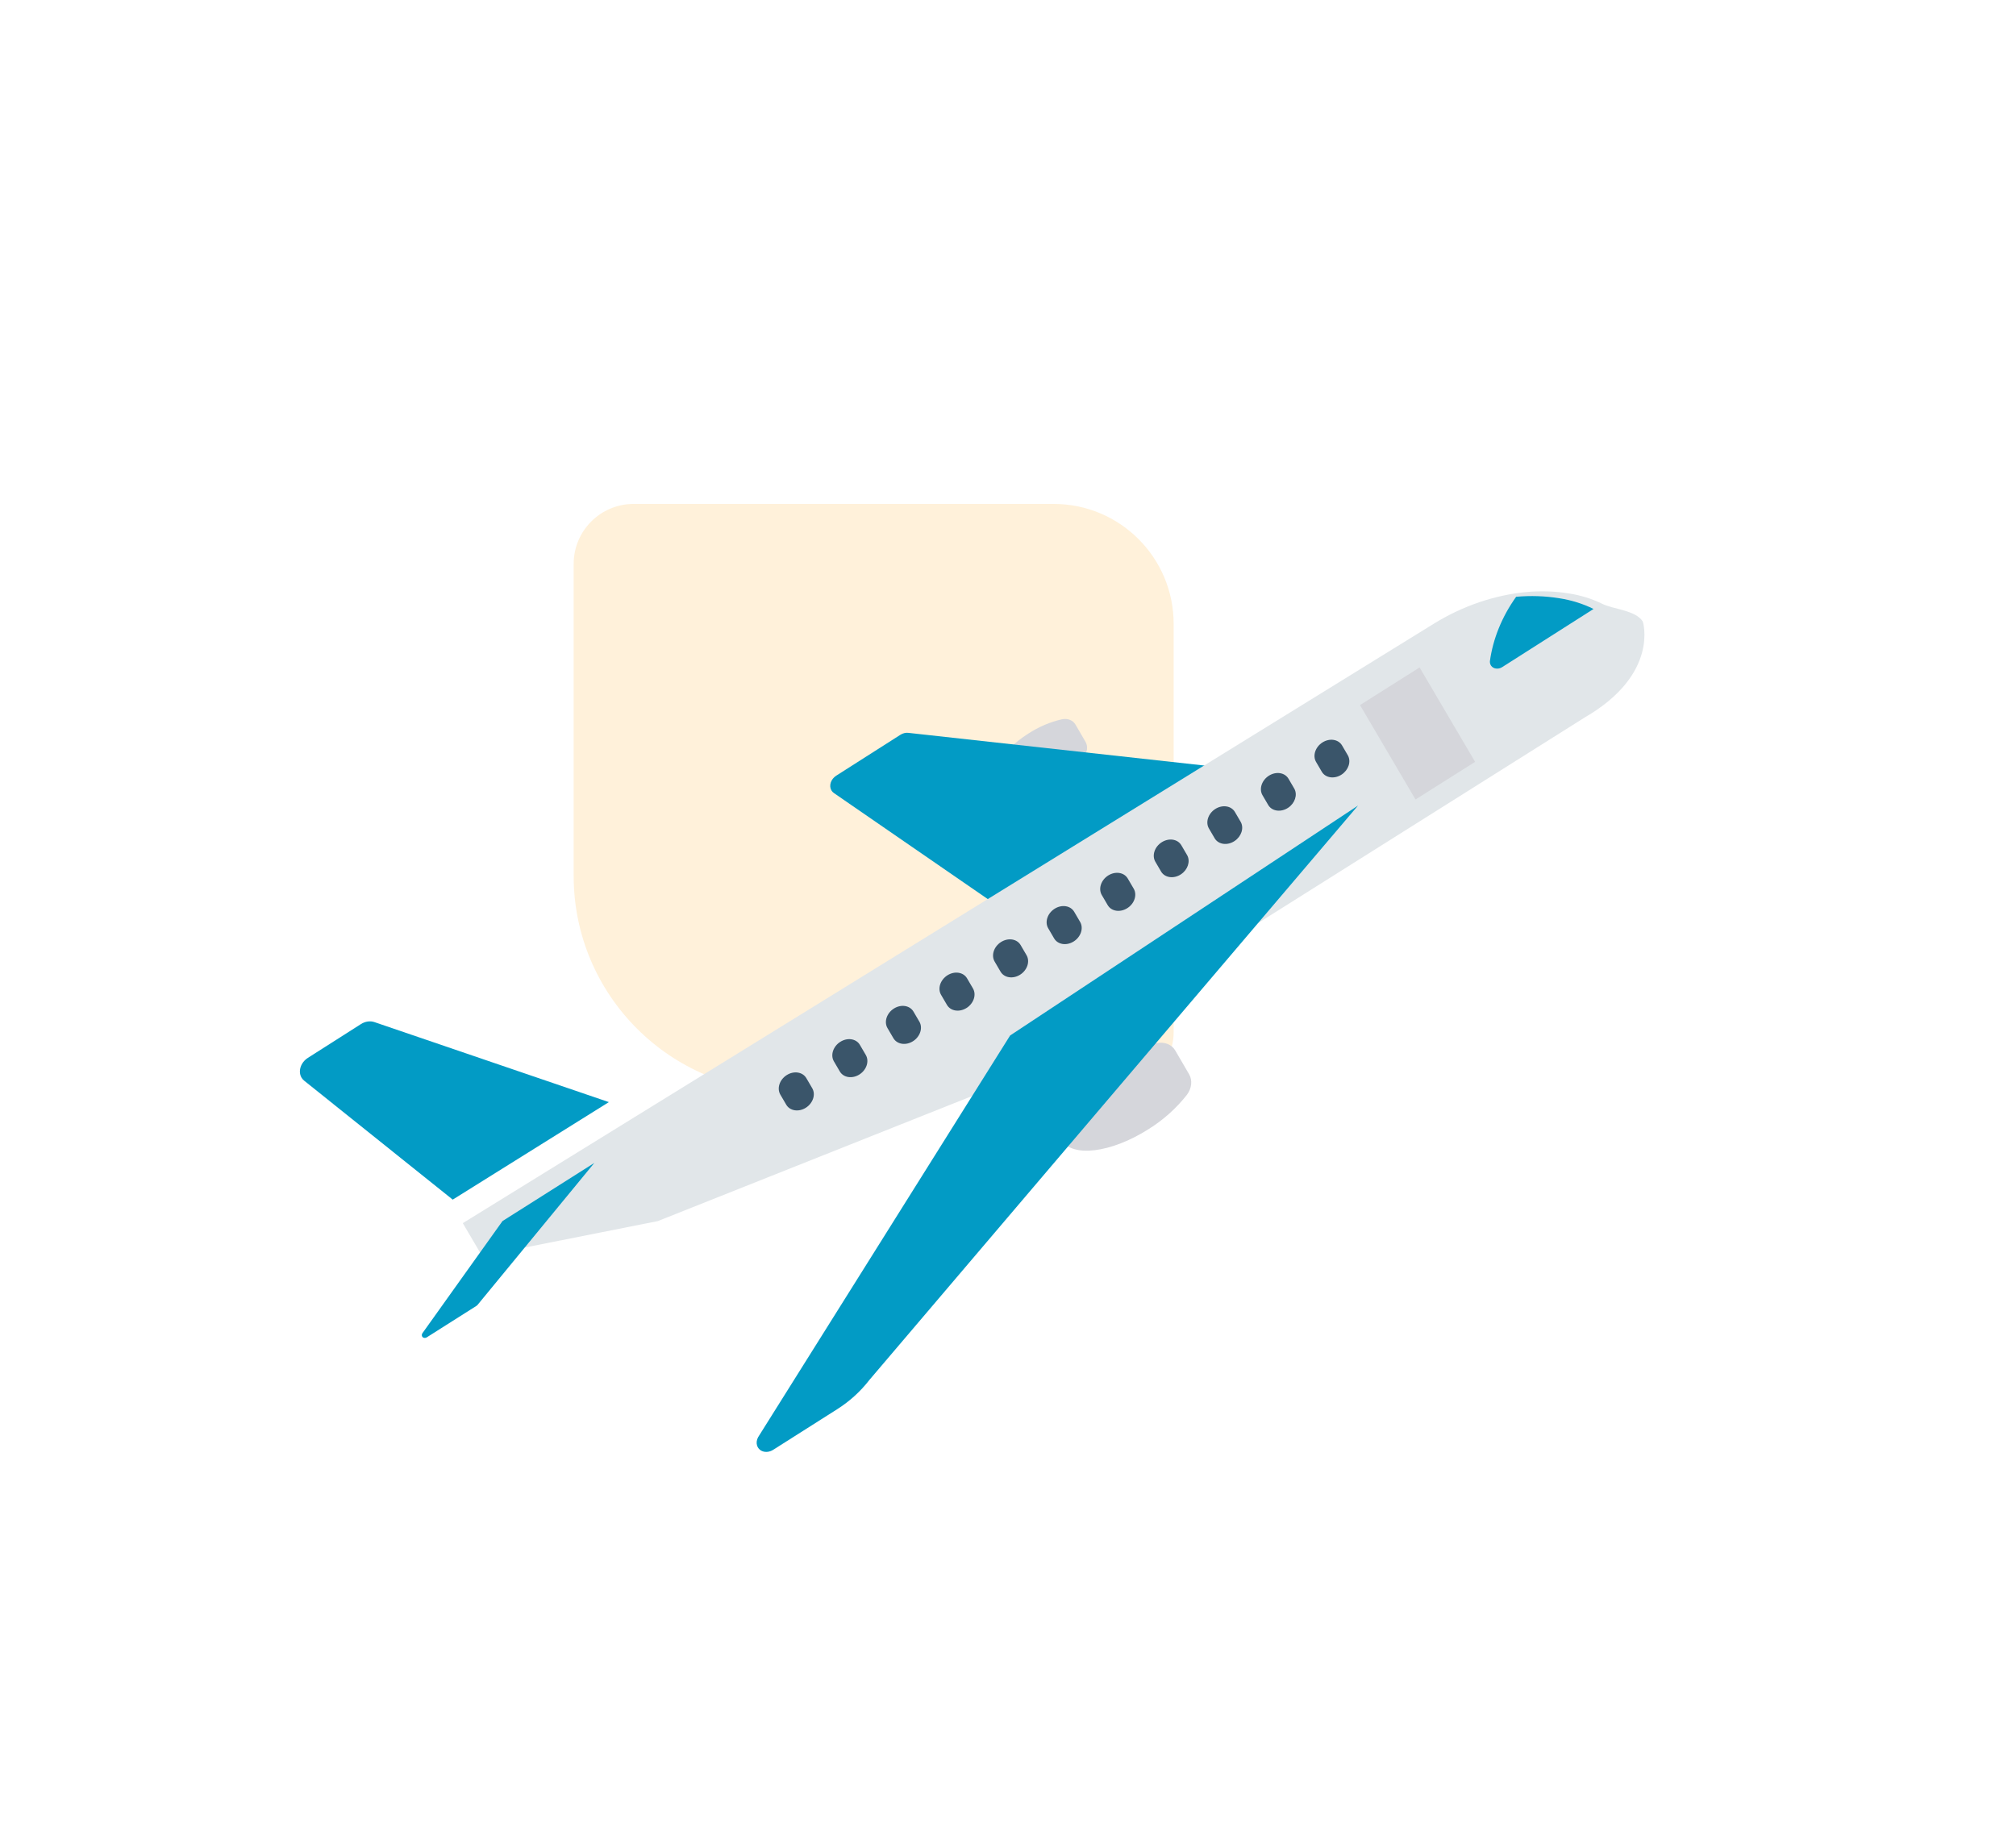
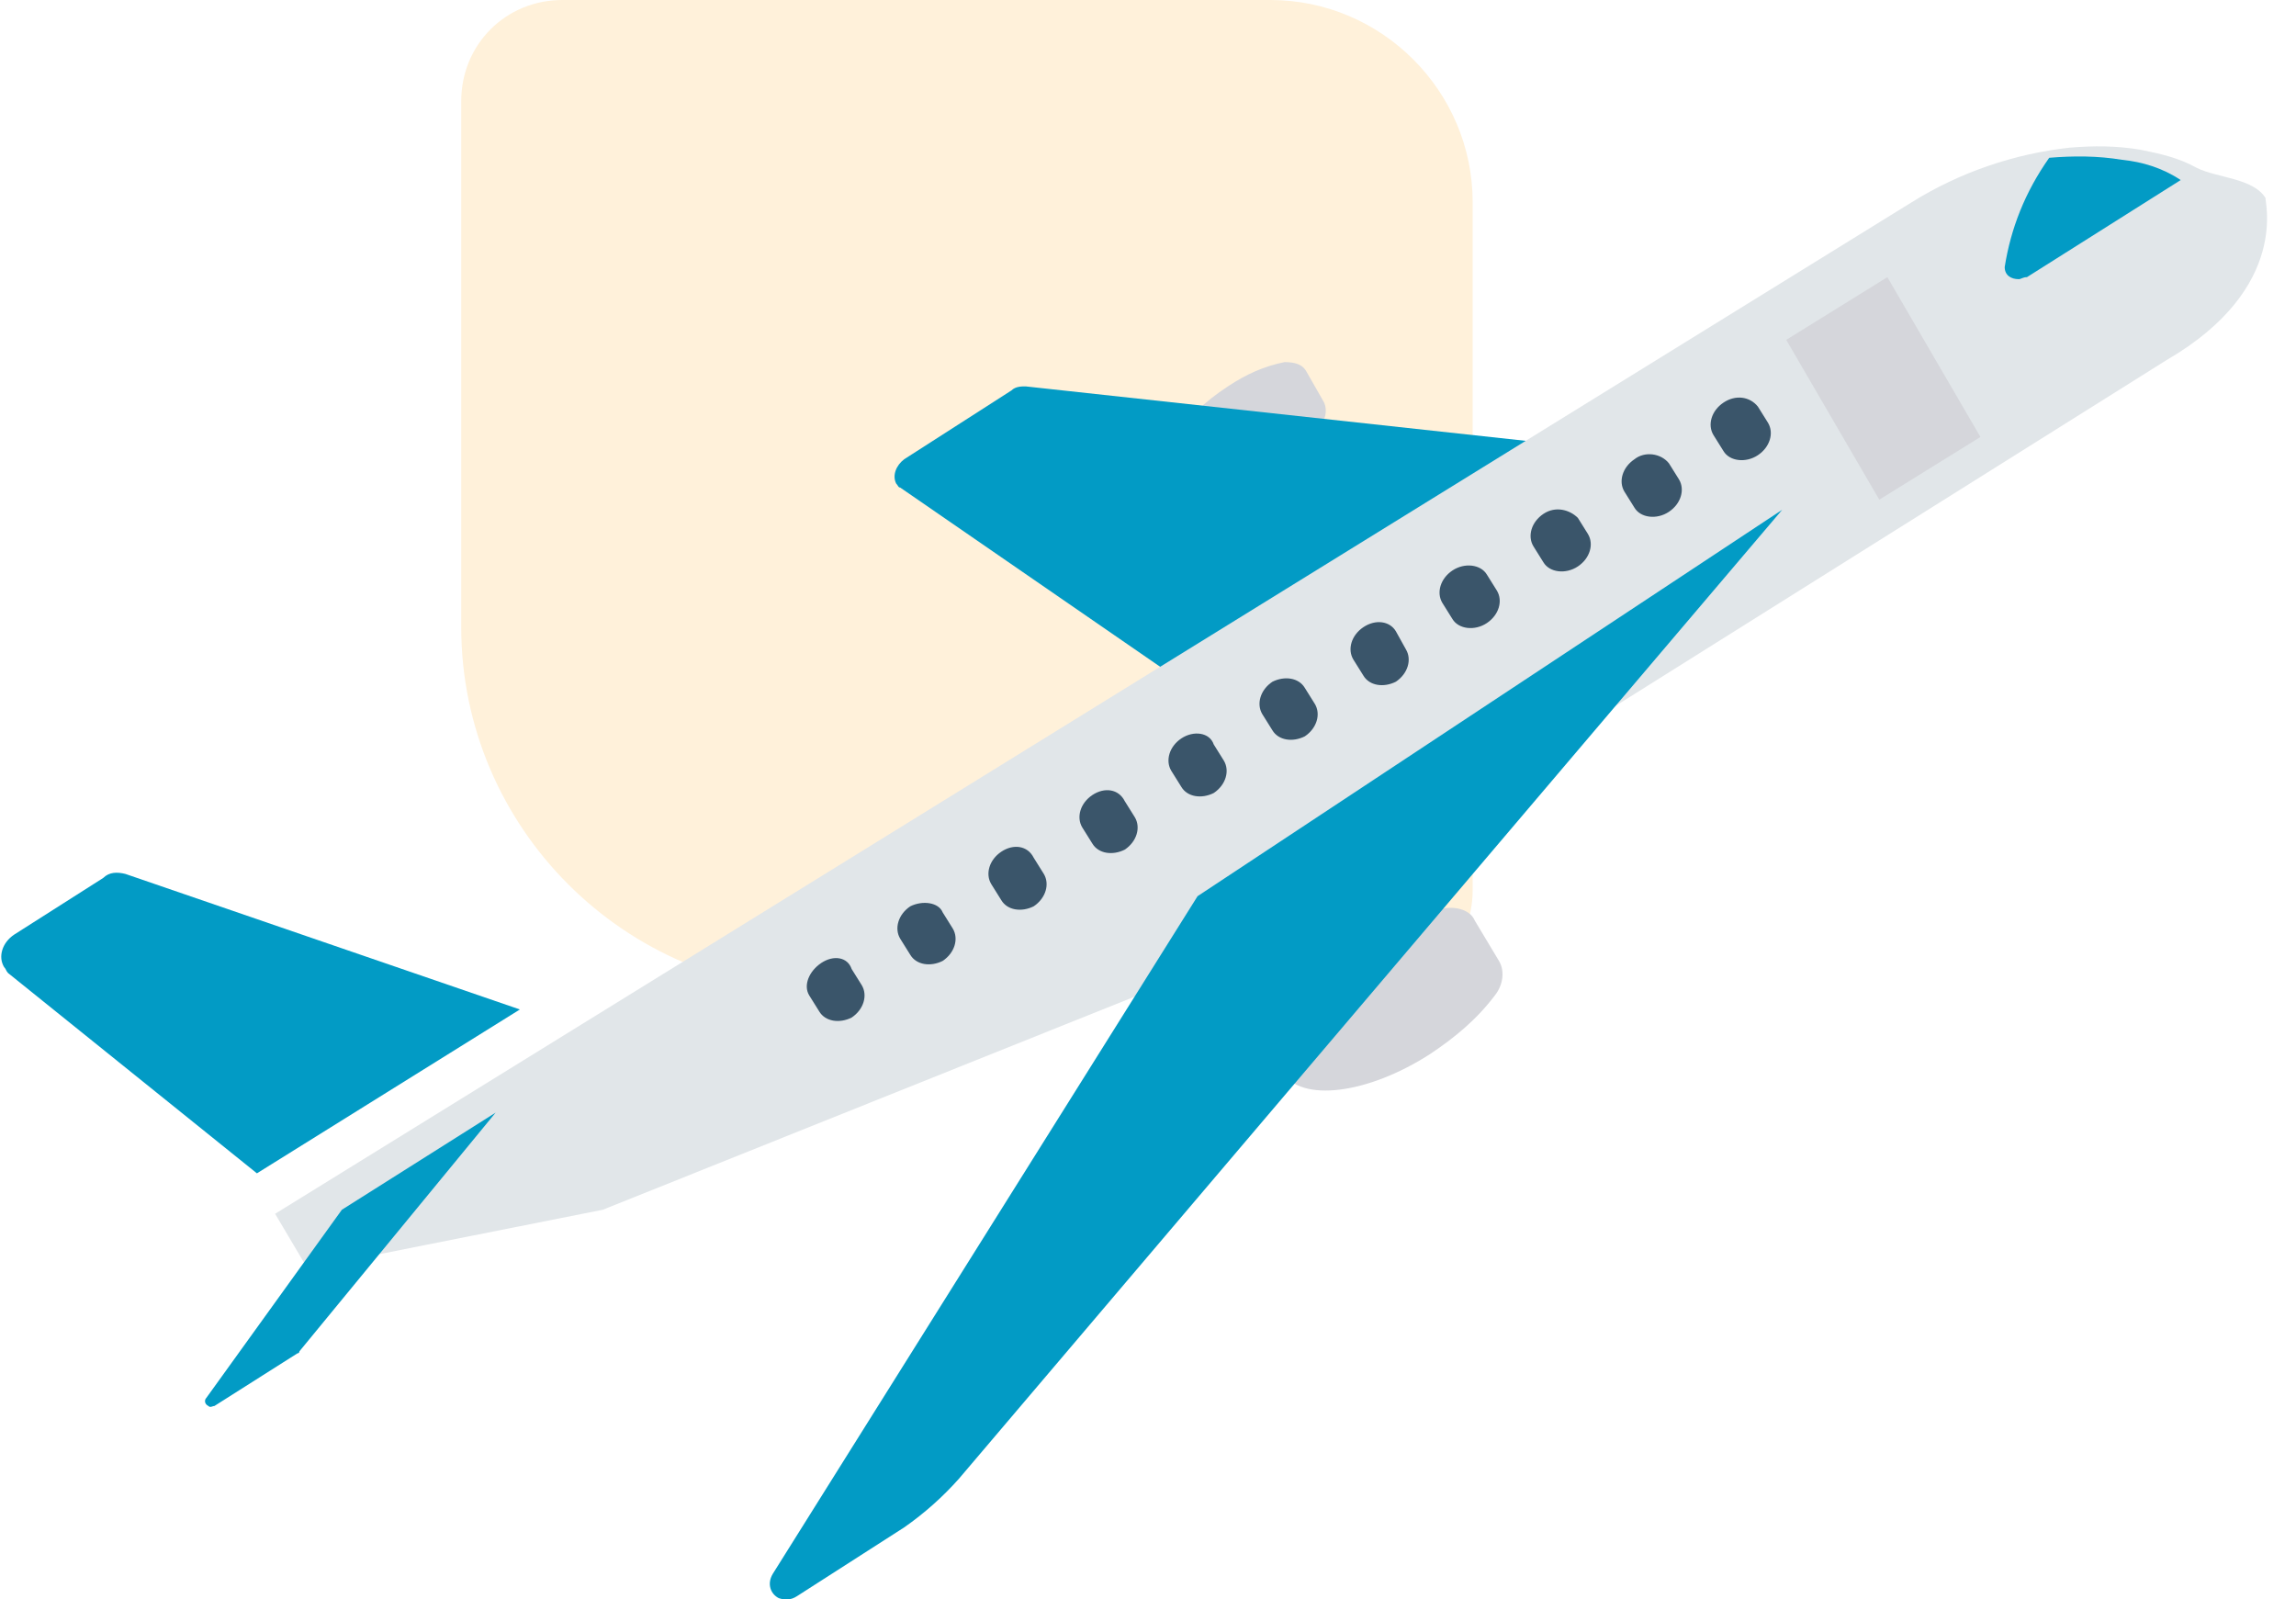
- <svg xmlns="http://www.w3.org/2000/svg" width="168" height="154" viewBox="0 0 168 154" fill="none">
-   <path d="M47.805 73C47.805 82.941 55.864 91 65.805 91L92.805 91C95.567 91 97.805 88.761 97.805 86L97.805 52C97.805 46.477 93.328 42 87.805 42L52.805 42C50.044 42 47.805 44.239 47.805 47L47.805 73Z" fill="#FFF1DA" />
-   <path d="M96.389 86.941C95.031 87.246 93.708 87.809 92.502 88.597C89.361 90.598 87.534 93.455 88.421 94.977C89.308 96.499 92.573 96.109 95.714 94.108C96.936 93.349 98.021 92.378 98.903 91.256C99.312 90.714 99.386 90.038 99.091 89.533L97.939 87.556C97.645 87.049 97.037 86.809 96.389 86.941Z" fill="#D5D6DB" />
-   <path d="M88.502 59.948C87.517 60.169 86.558 60.578 85.683 61.149C83.407 62.6 82.081 64.671 82.723 65.774C83.366 66.877 85.734 66.594 88.011 65.143C88.897 64.592 89.684 63.888 90.324 63.074C90.62 62.681 90.673 62.192 90.459 61.826L89.625 60.394C89.413 60.027 88.972 59.852 88.502 59.948Z" fill="#D5D6DB" />
-   <path d="M75.688 61.079C75.469 61.054 75.235 61.113 75.032 61.242L69.684 64.65C69.237 64.935 69.058 65.482 69.284 65.873C69.336 65.963 69.407 66.039 69.494 66.098L82.675 75.183L100.509 63.819L75.688 61.079Z" fill="#029BC5" />
-   <path d="M132.065 59.794L83.533 90.346L54.82 101.772L40.177 104.682L38.566 101.945L119.461 51.998C121.872 50.504 124.558 49.586 127.246 49.339C128.424 49.237 129.587 49.276 130.708 49.455C131.702 49.606 132.645 49.896 133.508 50.319C134.472 50.797 136.307 50.852 136.901 51.805C136.903 51.803 138.305 56.178 132.065 59.794Z" fill="#E1E6E9" />
-   <path d="M84.176 86.304L63.181 119.774C62.919 120.244 63.074 120.77 63.528 120.949C63.807 121.059 64.148 121.016 64.434 120.834L69.778 117.444C70.806 116.791 71.716 115.963 72.452 115.009L113.169 67.14L84.176 86.304Z" fill="#029BC5" />
-   <path d="M31.197 85.186C30.846 85.066 30.43 85.129 30.078 85.353L25.66 88.166C25.058 88.549 24.819 89.285 25.124 89.811C25.183 89.911 25.258 89.999 25.349 90.071L37.726 99.984L50.739 91.856L31.197 85.186Z" fill="#029BC5" />
-   <path d="M41.874 101.771L35.213 111.1C35.115 111.234 35.138 111.403 35.264 111.476C35.355 111.529 35.479 111.519 35.58 111.452L39.708 108.836C39.74 108.815 39.769 108.79 39.793 108.761L49.527 96.926L41.874 101.771Z" fill="#029BC5" />
-   <path d="M129.911 49.857C128.757 49.672 127.559 49.632 126.346 49.739C125.165 51.39 124.411 53.245 124.157 55.118C124.139 55.494 124.442 55.765 124.835 55.723C124.957 55.71 125.079 55.667 125.188 55.598L132.796 50.754C131.906 50.315 130.935 50.013 129.911 49.857Z" fill="#029BC5" />
-   <path d="M113.332 58.765L118.299 55.628L122.926 63.497L117.959 66.634L113.332 58.765Z" fill="#D5D6DB" />
-   <path d="M110.207 61.877C109.608 62.257 109.369 62.986 109.673 63.505L110.165 64.347C110.489 64.854 111.228 64.943 111.816 64.546C112.376 64.168 112.602 63.481 112.332 62.974L111.84 62.133C111.536 61.613 110.805 61.499 110.207 61.877Z" fill="#3A556A" />
-   <path d="M105.742 64.65C105.144 65.029 104.904 65.758 105.208 66.278L105.701 67.12C106.025 67.626 106.764 67.715 107.352 67.319C107.912 66.941 108.137 66.254 107.868 65.747L107.375 64.905C107.071 64.386 106.341 64.272 105.742 64.65Z" fill="#3A556A" />
-   <path d="M101.276 67.423C100.679 67.803 100.44 68.531 100.744 69.05L101.236 69.892C101.56 70.399 102.299 70.488 102.887 70.091C103.447 69.713 103.673 69.026 103.403 68.519L102.911 67.677C102.607 67.158 101.875 67.044 101.276 67.423Z" fill="#3A556A" />
-   <path d="M96.812 70.196C96.214 70.575 95.976 71.303 96.279 71.823L96.772 72.665C97.096 73.171 97.835 73.26 98.423 72.863C98.983 72.486 99.208 71.799 98.939 71.292L98.446 70.45C98.142 69.93 97.411 69.817 96.812 70.196Z" fill="#3A556A" />
-   <path d="M92.348 72.968C91.75 73.348 91.511 74.076 91.815 74.596L92.308 75.438C92.611 75.957 93.343 76.071 93.941 75.692C94.539 75.313 94.778 74.585 94.475 74.066L93.982 73.224C93.679 72.704 92.948 72.589 92.349 72.968C92.349 72.968 92.349 72.968 92.348 72.968Z" fill="#3A556A" />
-   <path d="M87.884 75.741C87.285 76.121 87.047 76.849 87.351 77.368L87.843 78.211C88.147 78.73 88.878 78.844 89.477 78.465C90.075 78.086 90.314 77.358 90.01 76.838L89.518 75.996C89.215 75.476 88.484 75.362 87.885 75.74C87.885 75.74 87.884 75.741 87.884 75.741Z" fill="#3A556A" />
-   <path d="M83.419 78.513C82.821 78.893 82.582 79.621 82.886 80.141L83.379 80.983C83.683 81.502 84.415 81.615 85.013 81.235C85.609 80.856 85.848 80.13 85.545 79.611L85.053 78.769C84.749 78.249 84.018 78.135 83.419 78.513Z" fill="#3A556A" />
-   <path d="M78.954 81.286C78.356 81.666 78.118 82.394 78.422 82.913L78.914 83.756C79.219 84.275 79.95 84.387 80.548 84.008C81.145 83.629 81.383 82.902 81.081 82.383L80.588 81.541C80.285 81.022 79.553 80.907 78.954 81.286Z" fill="#3A556A" />
-   <path d="M74.49 84.058C73.892 84.438 73.653 85.166 73.957 85.686L74.45 86.528C74.754 87.047 75.486 87.159 76.084 86.78C76.68 86.401 76.919 85.674 76.617 85.156L76.124 84.314C75.82 83.794 75.089 83.68 74.49 84.058Z" fill="#3A556A" />
-   <path d="M70.025 86.832C69.426 87.21 69.187 87.939 69.491 88.458L69.492 88.459L69.984 89.301C70.288 89.82 71.02 89.933 71.618 89.553C72.215 89.174 72.453 88.448 72.151 87.929L71.658 87.087C71.355 86.567 70.623 86.453 70.025 86.832Z" fill="#3A556A" />
-   <path d="M65.561 89.603C64.963 89.982 64.724 90.71 65.028 91.23L65.028 91.231L65.521 92.073C65.825 92.592 66.557 92.704 67.155 92.325C67.751 91.946 67.99 91.219 67.688 90.701L67.195 89.859C66.891 89.339 66.16 89.225 65.561 89.603Z" fill="#3A556A" />
+ <svg xmlns="http://www.w3.org/2000/svg" version="1.1" id="Layer_1" x="0px" y="0px" viewBox="0 0 113.5 79" style="enable-background:new 0 0 113.5 79;" xml:space="preserve">
+   <style type="text/css">
+ 	.st0{fill:#FFF1DA;}
+ 	.st1{fill:#D5D6DB;}
+ 	.st2{fill:#029BC5;}
+ 	.st3{fill:#E1E6E9;}
+ 	.st4{fill:#3A556A;}
+ </style>
+   <path class="st0" d="M22.8,31c0,9.9,8.1,18,18,18h27c2.8,0,5-2.2,5-5V10c0-5.5-4.5-10-10-10h-35c-2.8,0-5,2.2-5,5V31z" />
+   <path class="st1" d="M71.4,44.9c-1.4,0.3-2.7,0.9-3.9,1.7c-3.1,2-5,4.9-4.1,6.4c0.9,1.5,4.2,1.1,7.3-0.9c1.2-0.8,2.3-1.7,3.2-2.9  c0.4-0.5,0.5-1.2,0.2-1.7l-1.2-2C72.7,45,72,44.8,71.4,44.9z" />
+   <path class="st1" d="M63.5,17.9c-1,0.2-1.9,0.6-2.8,1.2c-2.3,1.5-3.6,3.5-3,4.6c0.6,1.1,3,0.8,5.3-0.6c0.9-0.6,1.7-1.3,2.3-2.1  c0.3-0.4,0.3-0.9,0.1-1.2l-0.8-1.4C64.4,18,64,17.9,63.5,17.9z" />
+   <path class="st2" d="M50.7,19.1c-0.2,0-0.5,0-0.7,0.2l-5.3,3.4c-0.4,0.3-0.6,0.8-0.4,1.2c0.1,0.1,0.1,0.2,0.2,0.2l13.2,9.1  l17.8-11.4L50.7,19.1z" />
+   <path class="st3" d="M107.1,17.8L58.5,48.3L29.8,59.8l-14.6,2.9l-1.6-2.7L94.5,10c2.4-1.5,5.1-2.4,7.8-2.7c1.2-0.1,2.3-0.1,3.5,0.1  c1,0.2,1.9,0.4,2.8,0.9c1,0.5,2.8,0.5,3.4,1.5C111.9,9.8,113.3,14.2,107.1,17.8L107.1,17.8z" />
+   <path class="st2" d="M59.2,44.3l-21,33.5c-0.3,0.5-0.1,1,0.3,1.2c0.3,0.1,0.6,0.1,0.9-0.1l5.3-3.4c1-0.7,1.9-1.5,2.7-2.4l40.7-47.9  L59.2,44.3z" />
+   <path class="st2" d="M6.2,43.2c-0.4-0.1-0.8-0.1-1.1,0.2l-4.4,2.8c-0.6,0.4-0.8,1.1-0.5,1.6c0.1,0.1,0.1,0.2,0.2,0.3L12.7,58l13-8.1  L6.2,43.2z" />
+   <path class="st2" d="M16.9,59.8l-6.7,9.3c-0.1,0.1-0.1,0.3,0.1,0.4c0.1,0.1,0.2,0,0.3,0l4.1-2.6c0,0,0.1,0,0.1-0.1l9.7-11.8  L16.9,59.8z" />
+   <path class="st2" d="M104.9,7.9c-1.2-0.2-2.4-0.2-3.6-0.1c-1.2,1.7-1.9,3.5-2.2,5.4c0,0.4,0.3,0.6,0.7,0.6c0.1,0,0.2-0.1,0.4-0.1  l7.6-4.8C106.9,8.3,105.9,8,104.9,7.9z" />
+   <path class="st1" d="M88.3,16.8l5-3.1l4.6,7.9l-5,3.1L88.3,16.8z" />
+   <path class="st4" d="M85.2,19.9c-0.6,0.4-0.8,1.1-0.5,1.6l0.5,0.8c0.3,0.5,1.1,0.6,1.7,0.2c0.6-0.4,0.8-1.1,0.5-1.6l-0.5-0.8  C86.5,19.6,85.8,19.5,85.2,19.9L85.2,19.9z" />
+   <path class="st4" d="M80.8,22.7c-0.6,0.4-0.8,1.1-0.5,1.6l0.5,0.8c0.3,0.5,1.1,0.6,1.7,0.2c0.6-0.4,0.8-1.1,0.5-1.6l-0.5-0.8  C82.1,22.4,81.3,22.3,80.8,22.7L80.8,22.7z" />
+   <path class="st4" d="M76.3,25.4c-0.6,0.4-0.8,1.1-0.5,1.6l0.5,0.8c0.3,0.5,1.1,0.6,1.7,0.2c0.6-0.4,0.8-1.1,0.5-1.6l-0.5-0.8  C77.6,25.2,76.9,25,76.3,25.4L76.3,25.4z" />
+   <path class="st4" d="M71.8,28.2c-0.6,0.4-0.8,1.1-0.5,1.6l0.5,0.8c0.3,0.5,1.1,0.6,1.7,0.2c0.6-0.4,0.8-1.1,0.5-1.6l-0.5-0.8  C73.2,27.9,72.4,27.8,71.8,28.2L71.8,28.2z" />
+   <path class="st4" d="M67.4,31c-0.6,0.4-0.8,1.1-0.5,1.6l0.5,0.8c0.3,0.5,1,0.6,1.6,0.3c0.6-0.4,0.8-1.1,0.5-1.6L69,31.2  C68.7,30.7,68,30.6,67.4,31C67.4,31,67.4,31,67.4,31z" />
+   <path class="st4" d="M62.9,33.7c-0.6,0.4-0.8,1.1-0.5,1.6l0.5,0.8c0.3,0.5,1,0.6,1.6,0.3c0.6-0.4,0.8-1.1,0.5-1.6L64.5,34  C64.2,33.5,63.5,33.4,62.9,33.7C62.9,33.7,62.9,33.7,62.9,33.7z" />
+   <path class="st4" d="M58.4,36.5c-0.6,0.4-0.8,1.1-0.5,1.6l0.5,0.8c0.3,0.5,1,0.6,1.6,0.3c0.6-0.4,0.8-1.1,0.5-1.6l-0.5-0.8  C59.8,36.2,59,36.1,58.4,36.5z" />
+   <path class="st4" d="M54,39.3c-0.6,0.4-0.8,1.1-0.5,1.6l0.5,0.8c0.3,0.5,1,0.6,1.6,0.3c0.6-0.4,0.8-1.1,0.5-1.6l-0.5-0.8  C55.3,39,54.6,38.9,54,39.3z" />
+   <path class="st4" d="M49.5,42.1c-0.6,0.4-0.8,1.1-0.5,1.6l0.5,0.8c0.3,0.5,1,0.6,1.6,0.3c0.6-0.4,0.8-1.1,0.5-1.6l-0.5-0.8  C50.8,41.8,50.1,41.7,49.5,42.1z" />
+   <path class="st4" d="M45,44.8c-0.6,0.4-0.8,1.1-0.5,1.6l0,0l0.5,0.8c0.3,0.5,1,0.6,1.6,0.3c0.6-0.4,0.8-1.1,0.5-1.6l-0.5-0.8  C46.4,44.6,45.6,44.5,45,44.8z" />
+   <path class="st4" d="M40.6,47.6C40,48,39.7,48.7,40,49.2l0,0l0.5,0.8c0.3,0.5,1,0.6,1.6,0.3c0.6-0.4,0.8-1.1,0.5-1.6l-0.5-0.8  C41.9,47.3,41.2,47.2,40.6,47.6z" />
</svg>
